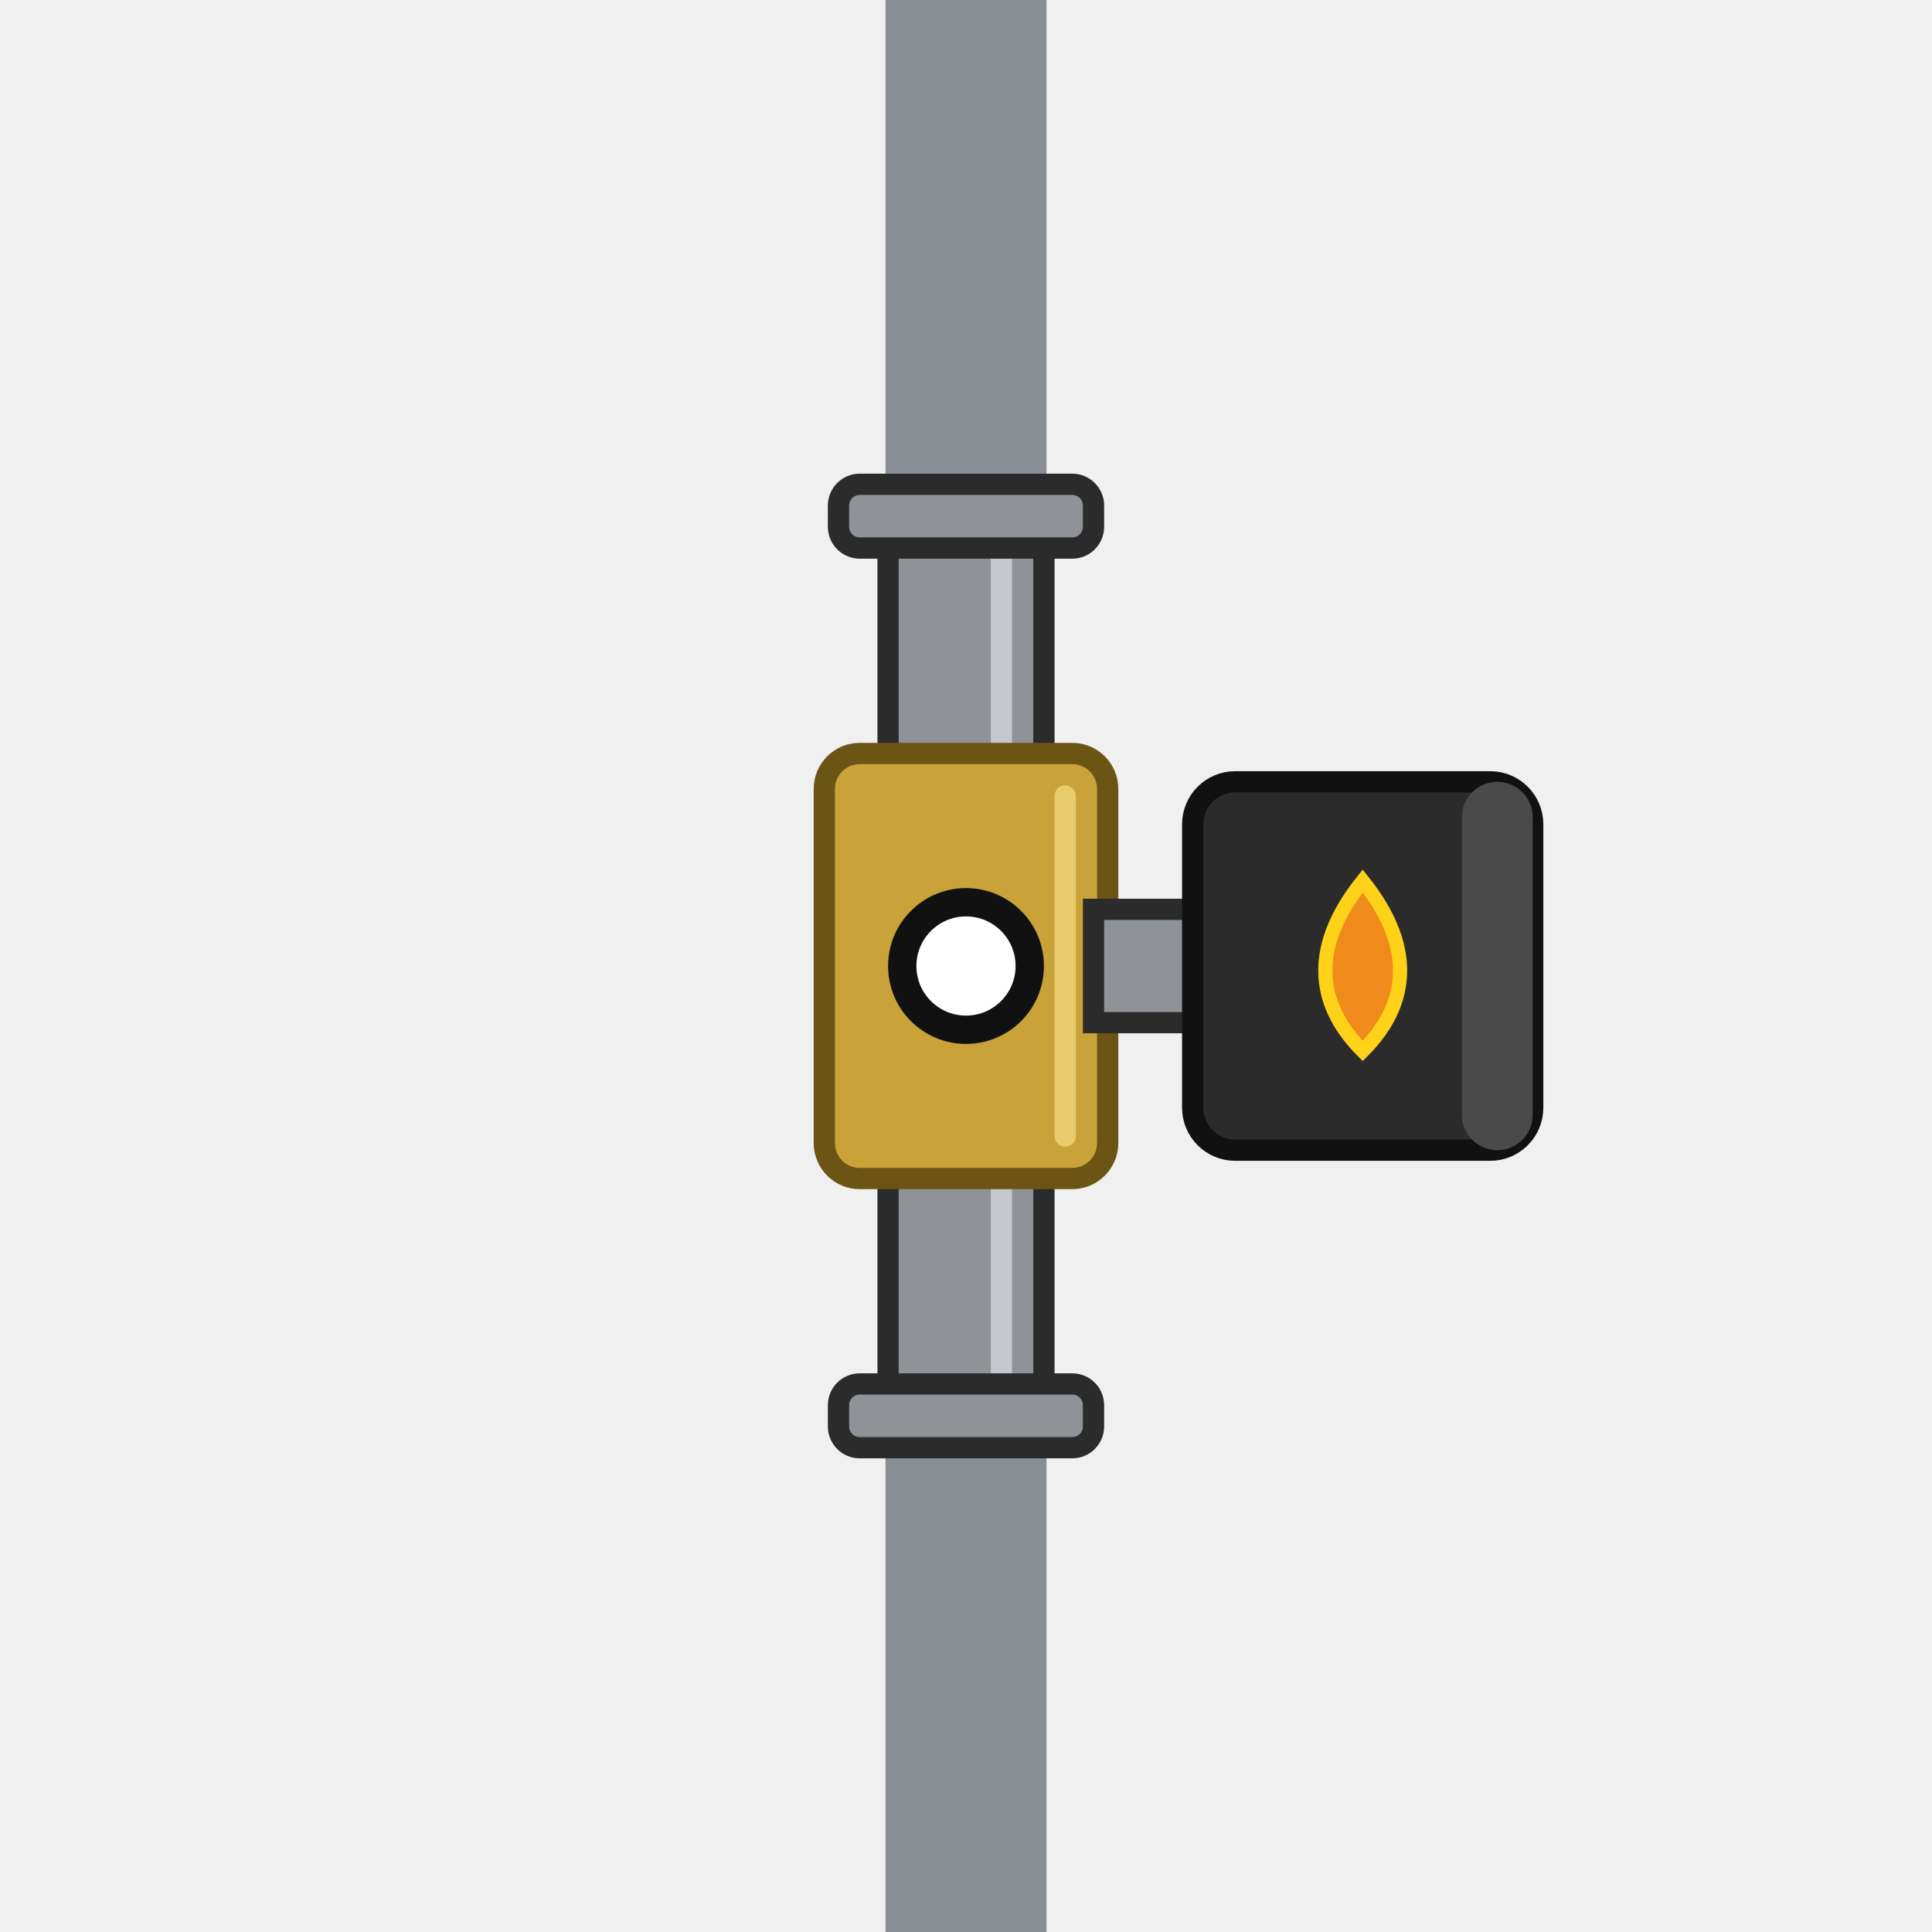
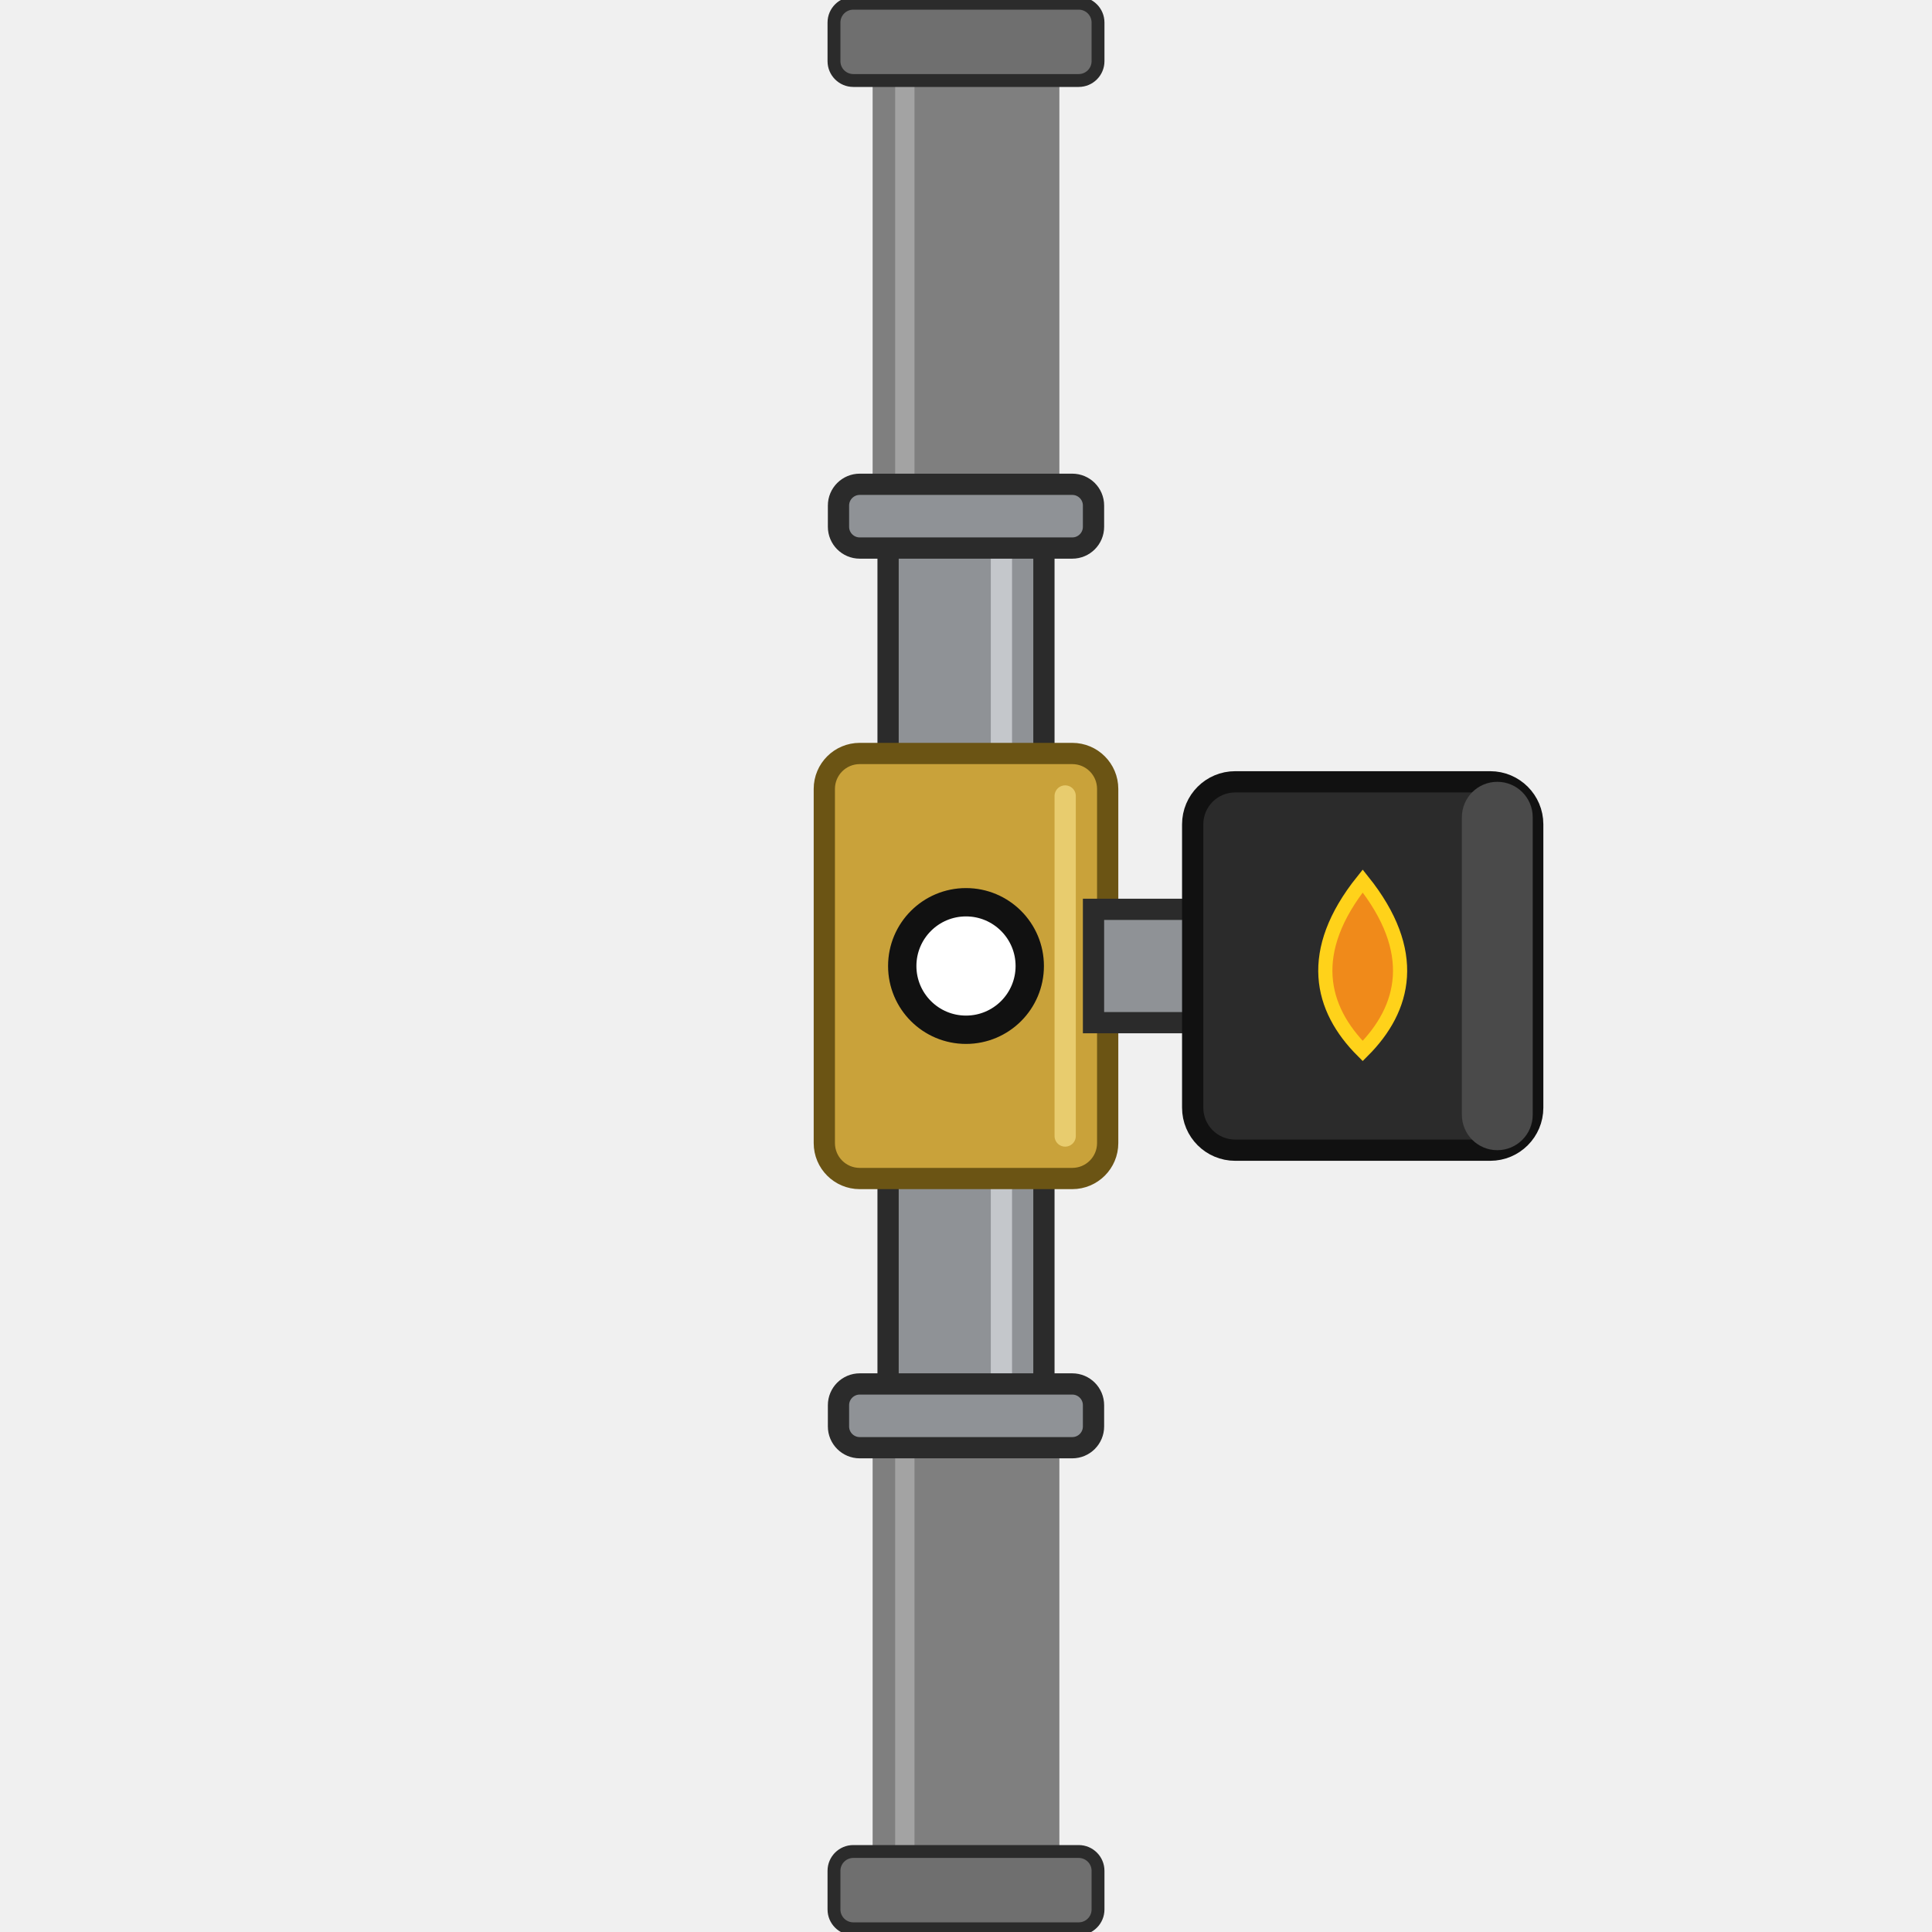
<svg xmlns="http://www.w3.org/2000/svg" viewBox="0 0 300 300" data-valve-standard="1">
-   <rect x="137.5" y="0" width="25" height="74" fill="#8a8f96" />
-   <rect x="137.5" y="226" width="25" height="74" fill="#8a8f96" />
+   <rect x="135.5" y="0" width="29" height="74" fill="#7f7f7f" />
+   <path d="M140.5 0 V74.0" stroke="#a3a3a3" stroke-width="3" />
+   <rect x="129.5" y="0.5" width="41" height="12" rx="3" fill="#6f6f6f" stroke="#2b2b2b" stroke-width="2" />
+   <rect x="135.5" y="226" width="29" height="74" fill="#7f7f7f" />
+   <path d="M140.5 226 V300.0" stroke="#a3a3a3" stroke-width="3" />
+   <rect x="129.5" y="287.5" width="41" height="12" rx="3" fill="#6f6f6f" stroke="#2b2b2b" stroke-width="2" />
  <g transform="translate(119.2 73) scale(1.1)">
    <g transform="translate(120 0) rotate(90)">
      <rect x="8" y="81" width="124" height="22" fill="#8f9296" stroke="#2b2b2b" stroke-width="3" />
      <path d="M10 87 H130" stroke="#c4c7cb" stroke-width="3" stroke-linecap="round" />
      <rect x="2" y="74" width="9" height="36" rx="3" fill="#8f9296" stroke="#2b2b2b" stroke-width="3" />
      <rect x="129" y="74" width="9" height="36" rx="3" fill="#8f9296" stroke="#2b2b2b" stroke-width="3" />
      <rect x="40" y="72" width="60" height="40" rx="5" fill="#c9a23a" stroke="#6b5414" stroke-width="3" />
      <path d="M46 78 H94" stroke="#e8cc6e" stroke-width="3" stroke-linecap="round" />
      <rect x="62" y="58" width="16" height="16" fill="#8f9296" stroke="#2b2b2b" stroke-width="3" />
      <circle cx="70" cy="92" r="9" fill="#ffffff" stroke="#111" stroke-width="4" />
      <rect x="44" y="12" width="52" height="48" rx="6" fill="#2b2b2b" stroke="#111" stroke-width="3" />
      <rect x="44" y="12" width="52" height="10" rx="5" fill="#4a4a4a" />
    </g>
    <path transform="translate(84 70)" d="M0 -12 C-8 -2 -6 6 0 12 C6 6 8 -2 0 -12 Z" fill="#f08a1a" stroke="#ffd21a" stroke-width="2" />
  </g>
</svg>
